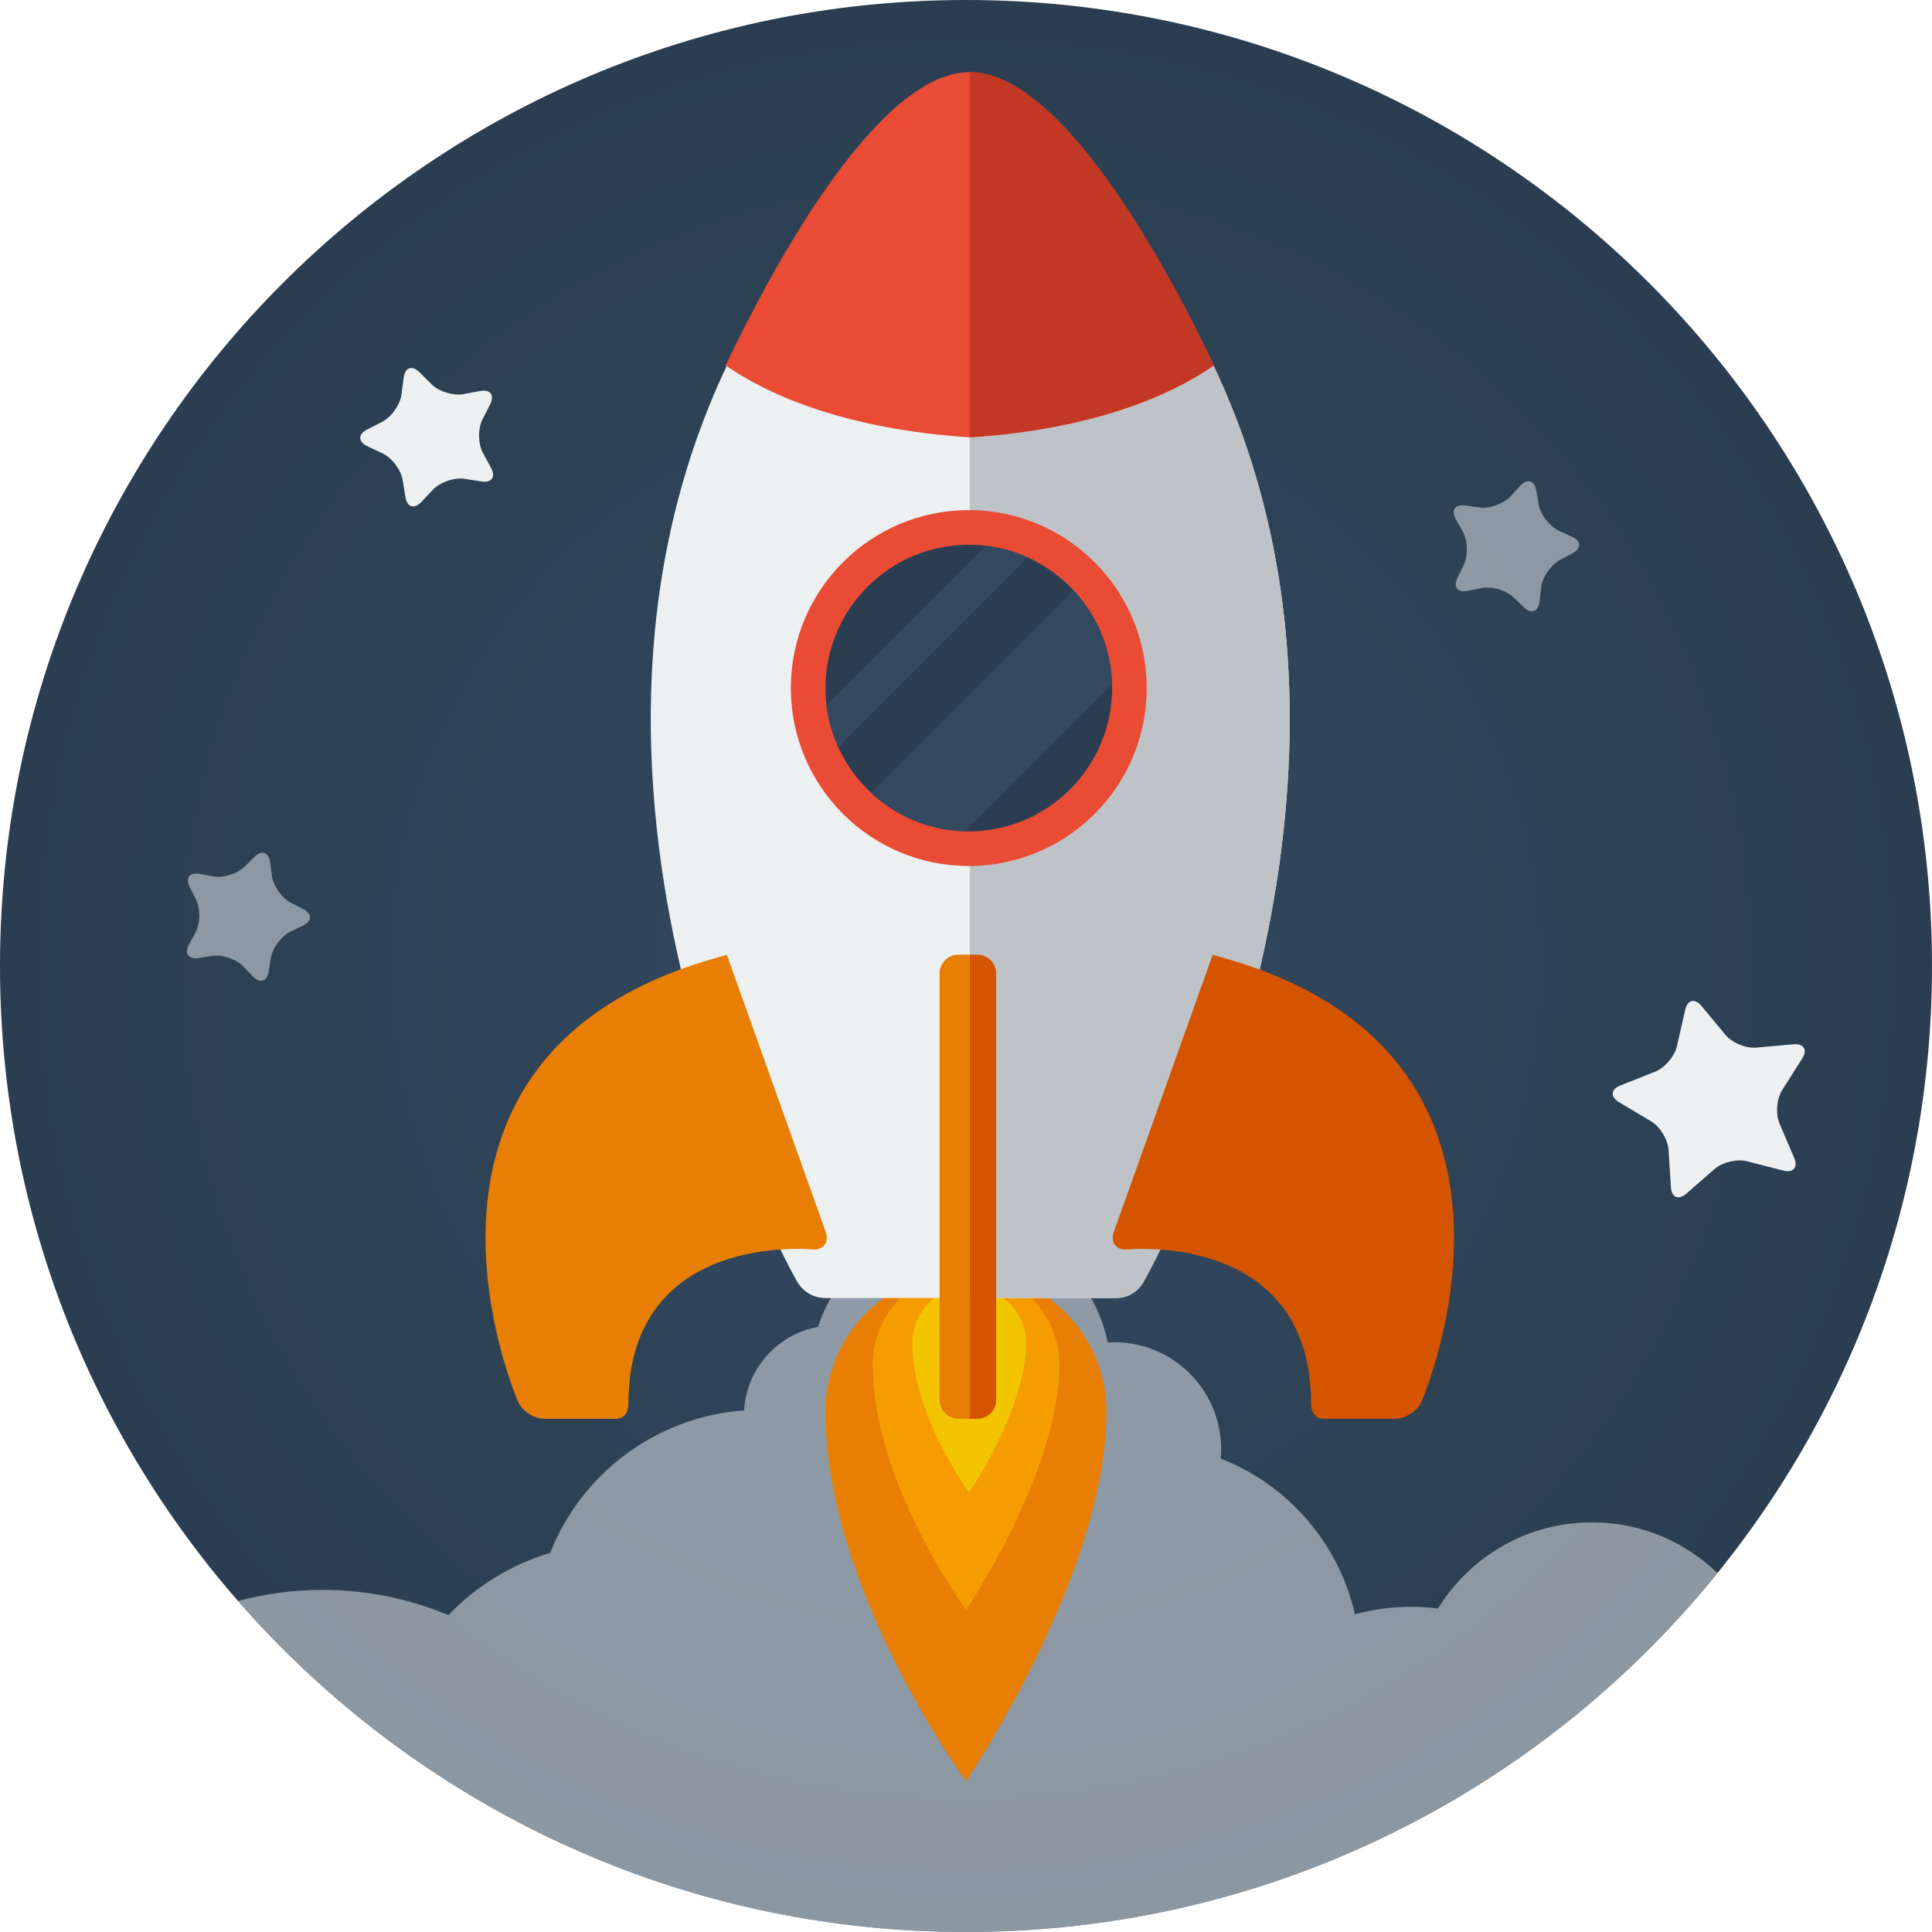
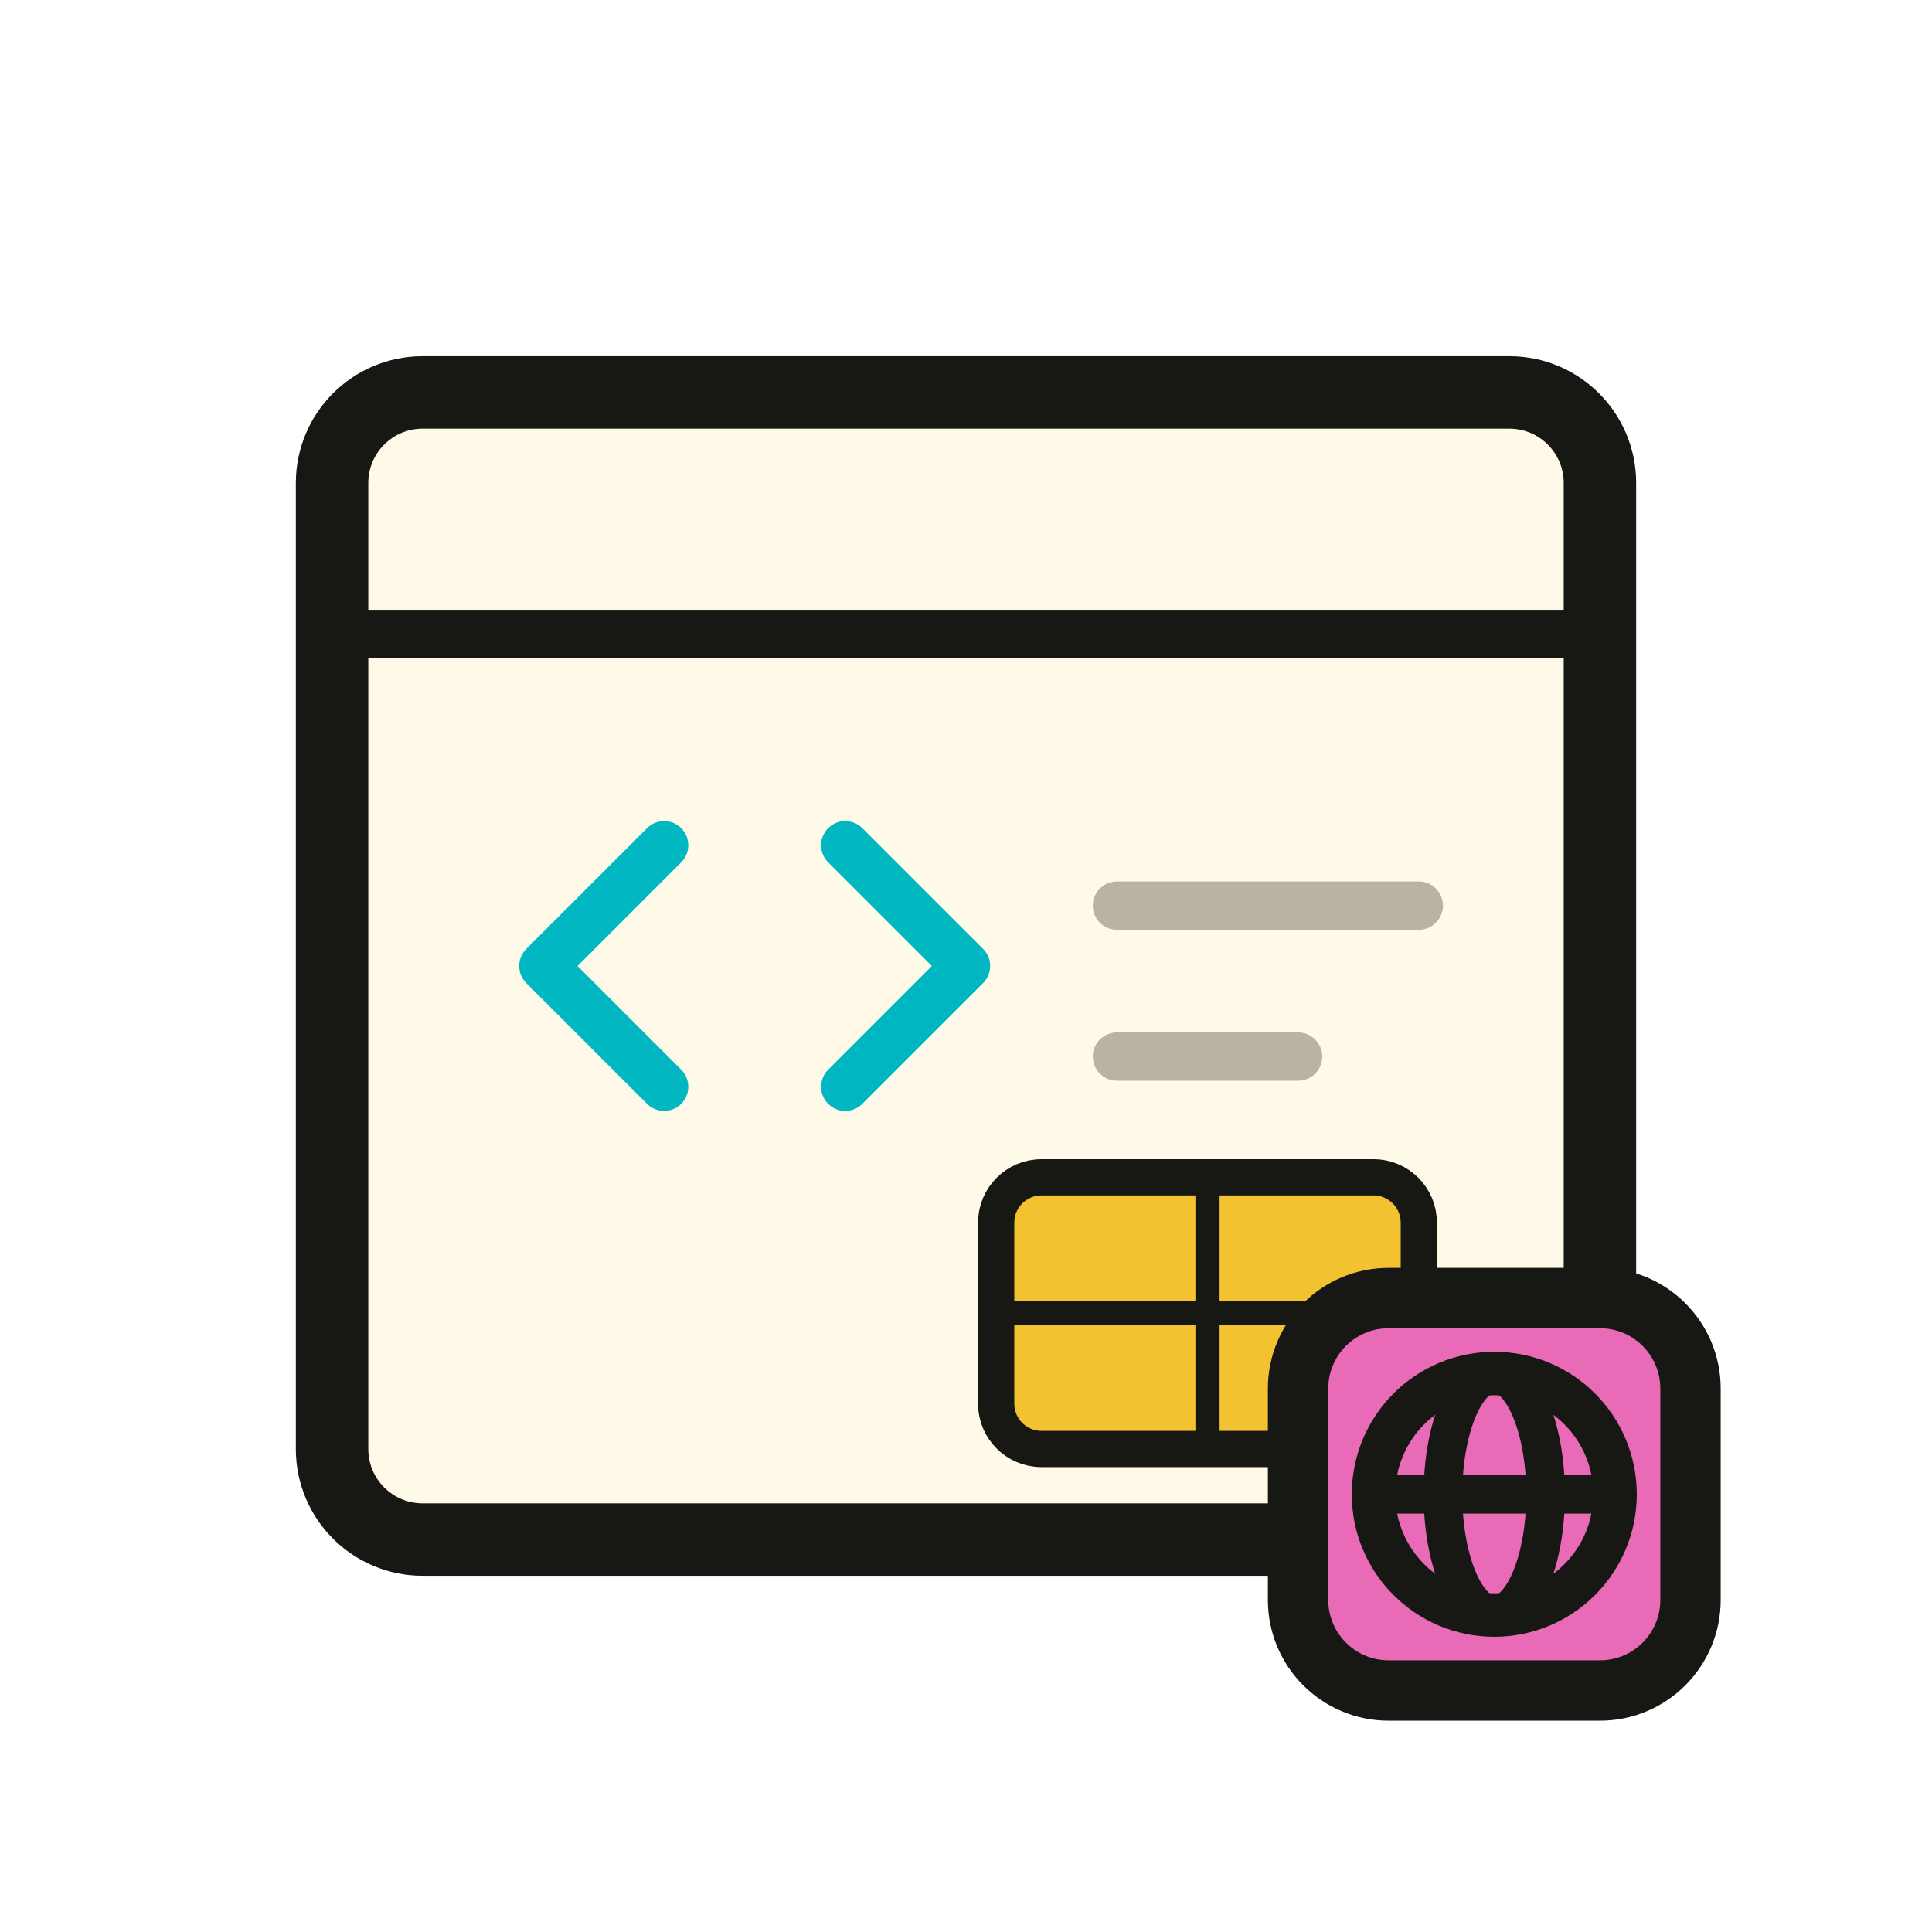
- <svg xmlns="http://www.w3.org/2000/svg" version="1.1" id="Layer_1" x="0px" y="0px" viewBox="0 0 512 512" style="enable-background:new 0 0 512 512;" xml:space="preserve">
-   <g id="Others">
- </g>
-   <g id="Design">
- </g>
-   <g id="SEO_x2F__Web">
- </g>
-   <g id="Finance__x2F__Money">
- </g>
-   <g id="E-Commerce__x2F__Shopping">
- </g>
-   <g id="Strategy">
-     <g id="mission_1">
-       <radialGradient id="SVGID_1_" cx="256" cy="258" r="256" gradientTransform="matrix(1 0 0 -1 0 514)" gradientUnits="userSpaceOnUse">
-         <stop offset="0.005" style="stop-color:#33495F" />
-         <stop offset="1" style="stop-color:#2B3E51" />
-       </radialGradient>
-       <path style="fill:url(#SVGID_1_);" d="M512,256c0,141.385-114.615,256-256,256c-70.295,0-133.973-28.333-180.237-74.203    C28.977,391.41,0,327.09,0,256C0,114.615,114.615,0,256,0S512,114.615,512,256z" />
-       <path style="opacity:0.5;fill:#ECF0F1;enable-background:new    ;" d="M381.078,426.269c-2.325-0.286-4.688-0.451-7.09-0.451    c-5.161,0-10.157,0.69-14.915,1.967c-4.302-18.914-17.811-34.315-35.573-41.251c0.071-0.82,0.115-1.648,0.115-2.488    c0-15.652-12.69-28.344-28.345-28.344c-0.575,0-1.144,0.022-1.708,0.056C289.874,337.637,273.85,324,254.64,324    c-17.72,0-32.726,11.607-37.84,27.632c-10.73,1.948-18.95,11.02-19.612,22.145c-23.444,1.68-43.144,16.837-51.402,37.775    c-10.41,3.072-19.661,8.831-26.963,16.475c-10.261-4.302-21.527-6.685-33.352-6.685c-7.745,0-15.248,1.029-22.387,2.945    c4.064,4.654,8.294,9.161,12.68,13.51C122.027,483.667,185.705,512,256,512c80.438,0,152.197-37.11,199.129-95.131    c-8.613-8.308-20.316-13.43-33.229-13.43C404.636,403.439,389.511,412.573,381.078,426.269z" />
-       <path style="fill:#E87E04;" d="M293.221,374.112C293.221,417.333,256,472,256,472s-37.221-50.667-37.221-97.888    c0-20.557,16.664-37.221,37.221-37.221S293.221,353.556,293.221,374.112z" />
-       <path style="fill:#F59D00;" d="M280.721,361.611c0,28.705-24.721,65.014-24.721,65.014s-24.72-33.65-24.72-65.014    c0-13.653,11.067-24.72,24.72-24.72C269.653,336.892,280.721,347.958,280.721,361.611z" />
-       <path style="fill:#F2C500;" d="M271.887,355.945c0,17.48-15.054,39.591-15.054,39.591s-15.054-20.492-15.054-39.591    c0-8.314,6.74-15.054,15.054-15.054C265.147,340.892,271.887,347.631,271.887,355.945z" />
-       <g>
-         <path style="fill:#ECF0F1;" d="M321.688,96.85C320.244,93.807,257,115.9,257,115.9s-63.244-22.094-64.687-19.051     c0.083,0.058,0.171,0.116,0.255,0.174c-54.327,114.711,18.622,242.512,18.622,242.512s2.185,4.465,7.589,4.465     c5.875,0,38.221,0,38.221,0s32.8,0,38.676,0c5.404,0,7.476-4.465,7.476-4.465s72.887-127.888,18.455-242.63     C321.632,96.887,321.661,96.868,321.688,96.85z" />
-         <path style="fill:#BDC3C7;" d="M321.605,96.904c54.434,114.742-18.454,242.631-18.454,242.631S301.08,344,295.676,344     C289.8,344,257,344,257,344V115.9C290,113.764,310.462,104.67,321.605,96.904z" />
-         <path style="fill:#E94B35;" d="M257,19.118c-24,0-51.583,50.105-64.687,77.731C203.457,104.615,224,113.764,257,115.9     c33-2.137,53.543-11.285,64.688-19.051C308.583,69.224,281,19.118,257,19.118z" />
-         <path style="fill:#C23824;" d="M257,19.118V115.9c33-2.137,53.543-11.285,64.688-19.051C308.583,69.224,281,19.118,257,19.118z" />
-         <path style="fill:#E87E04;" d="M192.639,253.07l26.213,73.479c0.924,2.59-0.569,4.658-3.318,4.597     c0,0-48.944-5.138-48.986,40.823c0,0,0.202,4.03-3.423,4.03s-18.856,0-18.856,0c-2.75,0-5.901-2.062-7.002-4.582     C137.267,371.418,96.467,278.057,192.639,253.07z" />
-         <path style="fill:#D55400;" d="M321.361,253.07l-26.213,73.479c-0.924,2.59,0.569,4.658,3.318,4.597     c0,0,48.944-5.138,48.986,40.823c0,0-0.202,4.03,3.423,4.03s18.856,0,18.856,0c2.75,0,5.901-2.062,7.002-4.582     C376.733,371.418,417.533,278.057,321.361,253.07z" />
-         <circle style="fill:#E94B35;" cx="256.74" cy="182.344" r="47.157" />
-         <path style="fill:#2B3E51;" d="M256.741,220.327c-20.944,0-37.983-17.04-37.983-37.983c0-20.944,17.039-37.983,37.983-37.983     s37.982,17.039,37.982,37.983C294.724,203.287,277.685,220.327,256.741,220.327z" />
-         <path style="fill:#33495F;" d="M255.687,220.301l39.01-39.01c-0.263-9.582-4.085-18.285-10.197-24.835l-53.646,53.646     C237.403,216.215,246.106,220.038,255.687,220.301z" />
-         <path style="fill:#33495F;" d="M222.164,198.033l50.268-50.267c-3.47-1.581-7.217-2.653-11.147-3.125l-42.245,42.245     C219.51,190.817,220.583,194.562,222.164,198.033z" />
-         <path style="fill:#E87E04;" d="M254,253c-2.761,0-5,2.238-5,5v113c0,2.762,2.239,5,5,5h3V253H254z" />
-         <path style="fill:#D55400;" d="M259,253h-2v123h2c2.761,0,5-2.238,5-5V258C264,255.238,261.761,253,259,253z" />
-       </g>
-       <g style="opacity:0.5;">
-         <path style="fill:#ECF0F1;" d="M67.396,227.119c1.946-1.943,3.832-1.303,4.191,1.424l0.463,3.513     c0.359,2.727,2.658,5.979,5.107,7.229l3.157,1.61c2.449,1.25,2.423,3.241-0.059,4.426l-3.199,1.525     c-2.482,1.185-4.866,4.376-5.297,7.091l-0.556,3.5c-0.432,2.715-2.333,3.306-4.227,1.311l-2.439-2.57     c-1.894-1.994-5.665-3.275-8.381-2.846l-3.5,0.553c-2.716,0.429-3.866-1.198-2.554-3.615l1.691-3.114     c1.312-2.417,1.365-6.399,0.118-8.851l-1.607-3.159c-1.247-2.45-0.055-4.046,2.649-3.545l3.484,0.646     c2.704,0.501,6.508-0.679,8.454-2.622L67.396,227.119z" />
-       </g>
-       <g>
-         <path style="fill:#ECF0F1;" d="M106.979,100.077c0.356-2.728,2.241-3.37,4.189-1.429l3.188,3.178     c1.948,1.941,5.753,3.118,8.457,2.614l4.425-0.825c2.704-0.504,3.897,1.09,2.653,3.543l-2.037,4.014     c-1.245,2.453-1.187,6.436,0.127,8.851l2.152,3.954c1.314,2.416,0.167,4.043-2.549,3.617l-4.448-0.696     c-2.717-0.426-6.487,0.859-8.377,2.856l-3.096,3.268c-1.891,1.997-3.793,1.409-4.228-1.307l-0.712-4.444     c-0.435-2.716-2.822-5.904-5.305-7.085l-4.065-1.934c-2.483-1.182-2.512-3.173-0.064-4.426l4.008-2.051     c2.448-1.253,4.743-4.508,5.099-7.235L106.979,100.077z" />
-       </g>
-       <g>
-         <path style="fill:#ECF0F1;" d="M446.601,267.611c0.613-2.681,2.55-3.142,4.305-1.024l6.333,7.64     c1.755,2.117,5.432,3.648,8.171,3.403l9.883-0.887c2.739-0.245,3.776,1.454,2.305,3.778l-5.308,8.381     c-1.472,2.324-1.792,6.294-0.711,8.823l3.896,9.125c1.08,2.529-0.216,4.041-2.88,3.36l-9.613-2.458     c-2.665-0.681-6.539,0.241-8.611,2.05l-7.474,6.525c-2.072,1.809-3.91,1.043-4.085-1.701l-0.633-9.902     c-0.175-2.745-2.25-6.145-4.61-7.556l-8.516-5.092c-2.36-1.411-2.2-3.396,0.355-4.411l9.223-3.662     c2.556-1.015,5.148-4.038,5.761-6.719L446.601,267.611z" />
-       </g>
-       <g style="opacity:0.5;">
-         <path style="fill:#ECF0F1;" d="M402.874,128.743c1.86-2.024,3.771-1.466,4.247,1.243l0.646,3.685     c0.476,2.708,2.91,5.86,5.411,7.005l3.402,1.556c2.501,1.145,2.56,3.135,0.13,4.424l-3.304,1.754     c-2.429,1.289-4.674,4.579-4.989,7.311l-0.429,3.716c-0.315,2.731-2.19,3.402-4.167,1.49l-2.688-2.6     c-1.977-1.912-5.8-3.031-8.495-2.486l-3.666,0.74c-2.695,0.545-3.913-1.031-2.706-3.502l1.642-3.36     c1.208-2.471,1.09-6.452-0.261-8.848l-1.837-3.258c-1.351-2.396-0.228-4.04,2.495-3.655l3.704,0.523     c2.723,0.385,6.473-0.957,8.334-2.982L402.874,128.743z" />
-       </g>
+ <svg xmlns="http://www.w3.org/2000/svg" viewBox="0 0 64 64" fill="none">
+   <rect x="11" y="13" width="42" height="38" rx="3" fill="#FFF9E8" stroke="#171713" stroke-width="2.4" />
+   <path d="M11 21H53" stroke="#171713" stroke-width="1.6" />
+   <path d="M22 28L18 32L22 36M28 28L32 32L28 36" stroke="#00B7C2" stroke-width="1.6" fill="none" stroke-linecap="round" stroke-linejoin="round" />
+   <path d="M37 30H47M37 35H43" stroke="#B8B3A3" stroke-width="1.6" stroke-linecap="round" />
+   <rect x="33" y="39" width="14" height="9" rx="1.5" fill="#F2C230" stroke="#171713" stroke-width="1.2" />
+   <path d="M33 43.5H47M40 39V48" stroke="#171713" stroke-width="0.8" />
+   <g data-type-marker="webapp">
+     <g data-marker="webapp">
+       <rect x="43" y="43" width="13" height="13" rx="3" fill="#E96AB6" stroke="#171713" stroke-width="2" />
+       <circle cx="49.5" cy="49.5" r="4" fill="none" stroke="#171713" stroke-width="1.44" />
+       <path d="M45.5 49.5H53.5" stroke="#171713" stroke-width="1.28" />
+       <ellipse cx="49.5" cy="49.5" rx="1.7" ry="4" fill="none" stroke="#171713" stroke-width="1.28" />
    </g>
  </g>
-   <g>
- </g>
-   <g>
- </g>
-   <g>
- </g>
-   <g>
- </g>
-   <g>
- </g>
-   <g>
- </g>
-   <g>
- </g>
-   <g>
- </g>
-   <g>
- </g>
-   <g>
- </g>
-   <g>
- </g>
-   <g>
- </g>
-   <g>
- </g>
-   <g>
- </g>
-   <g>
- </g>
</svg>
